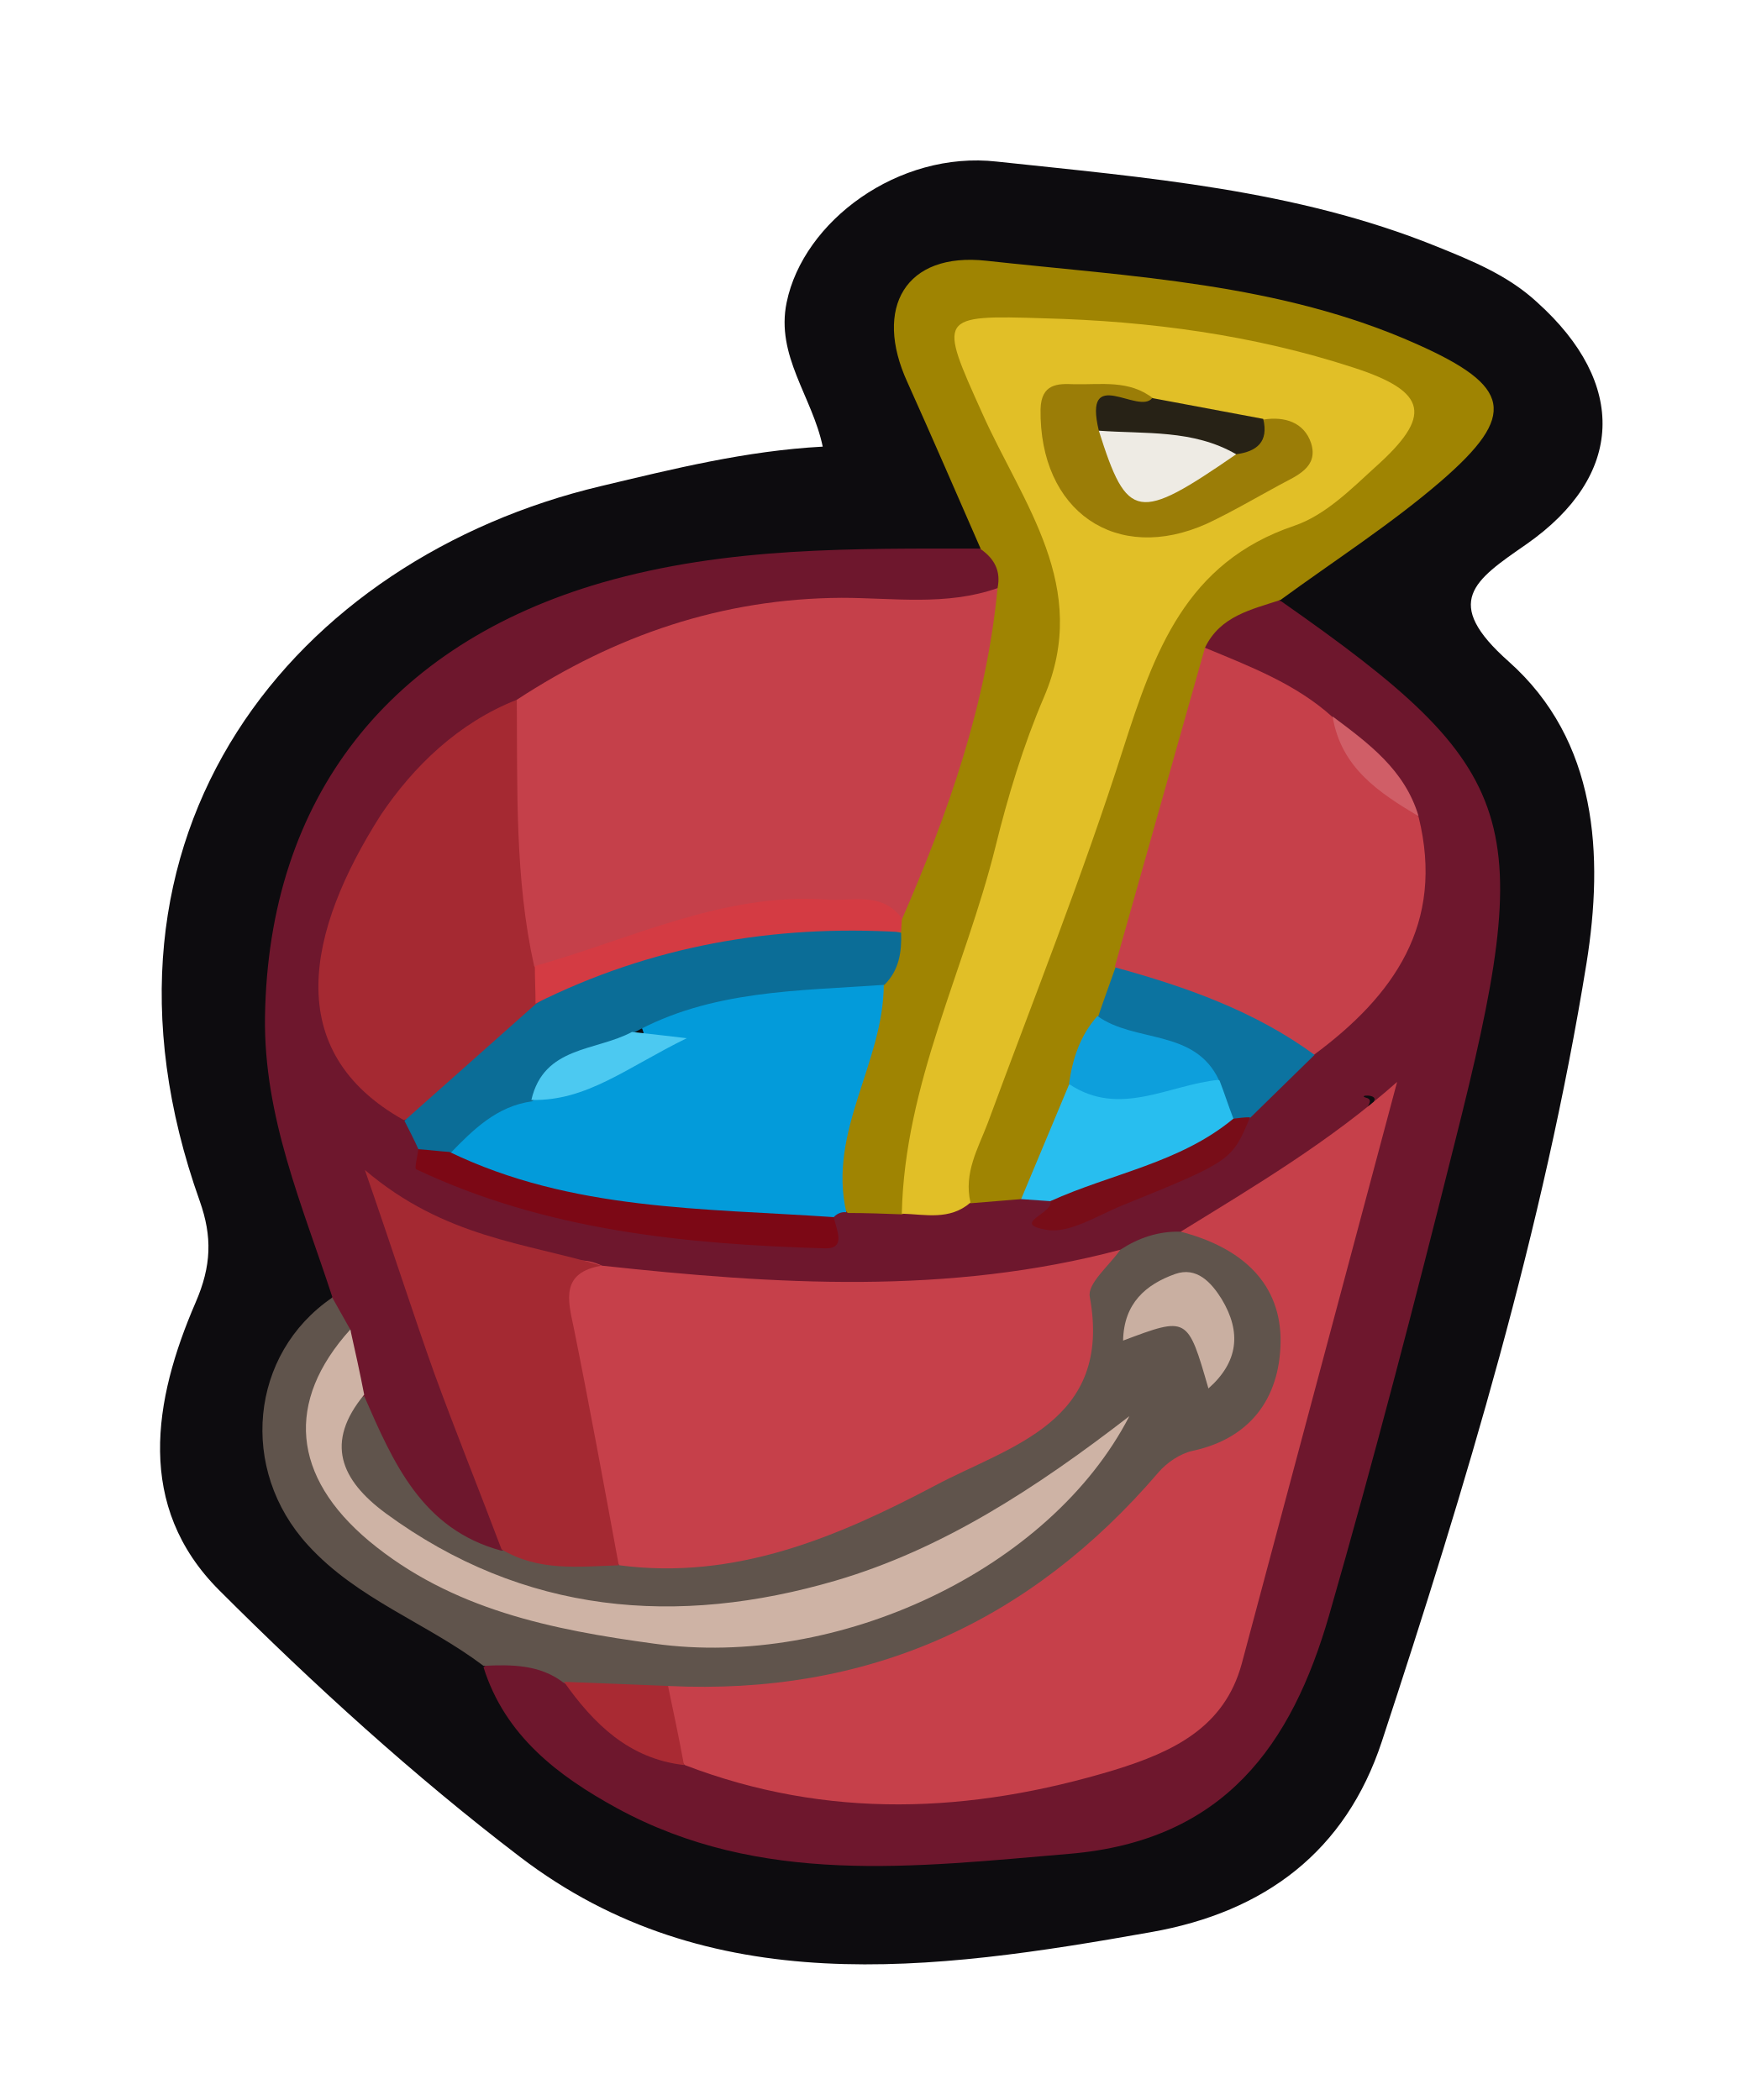
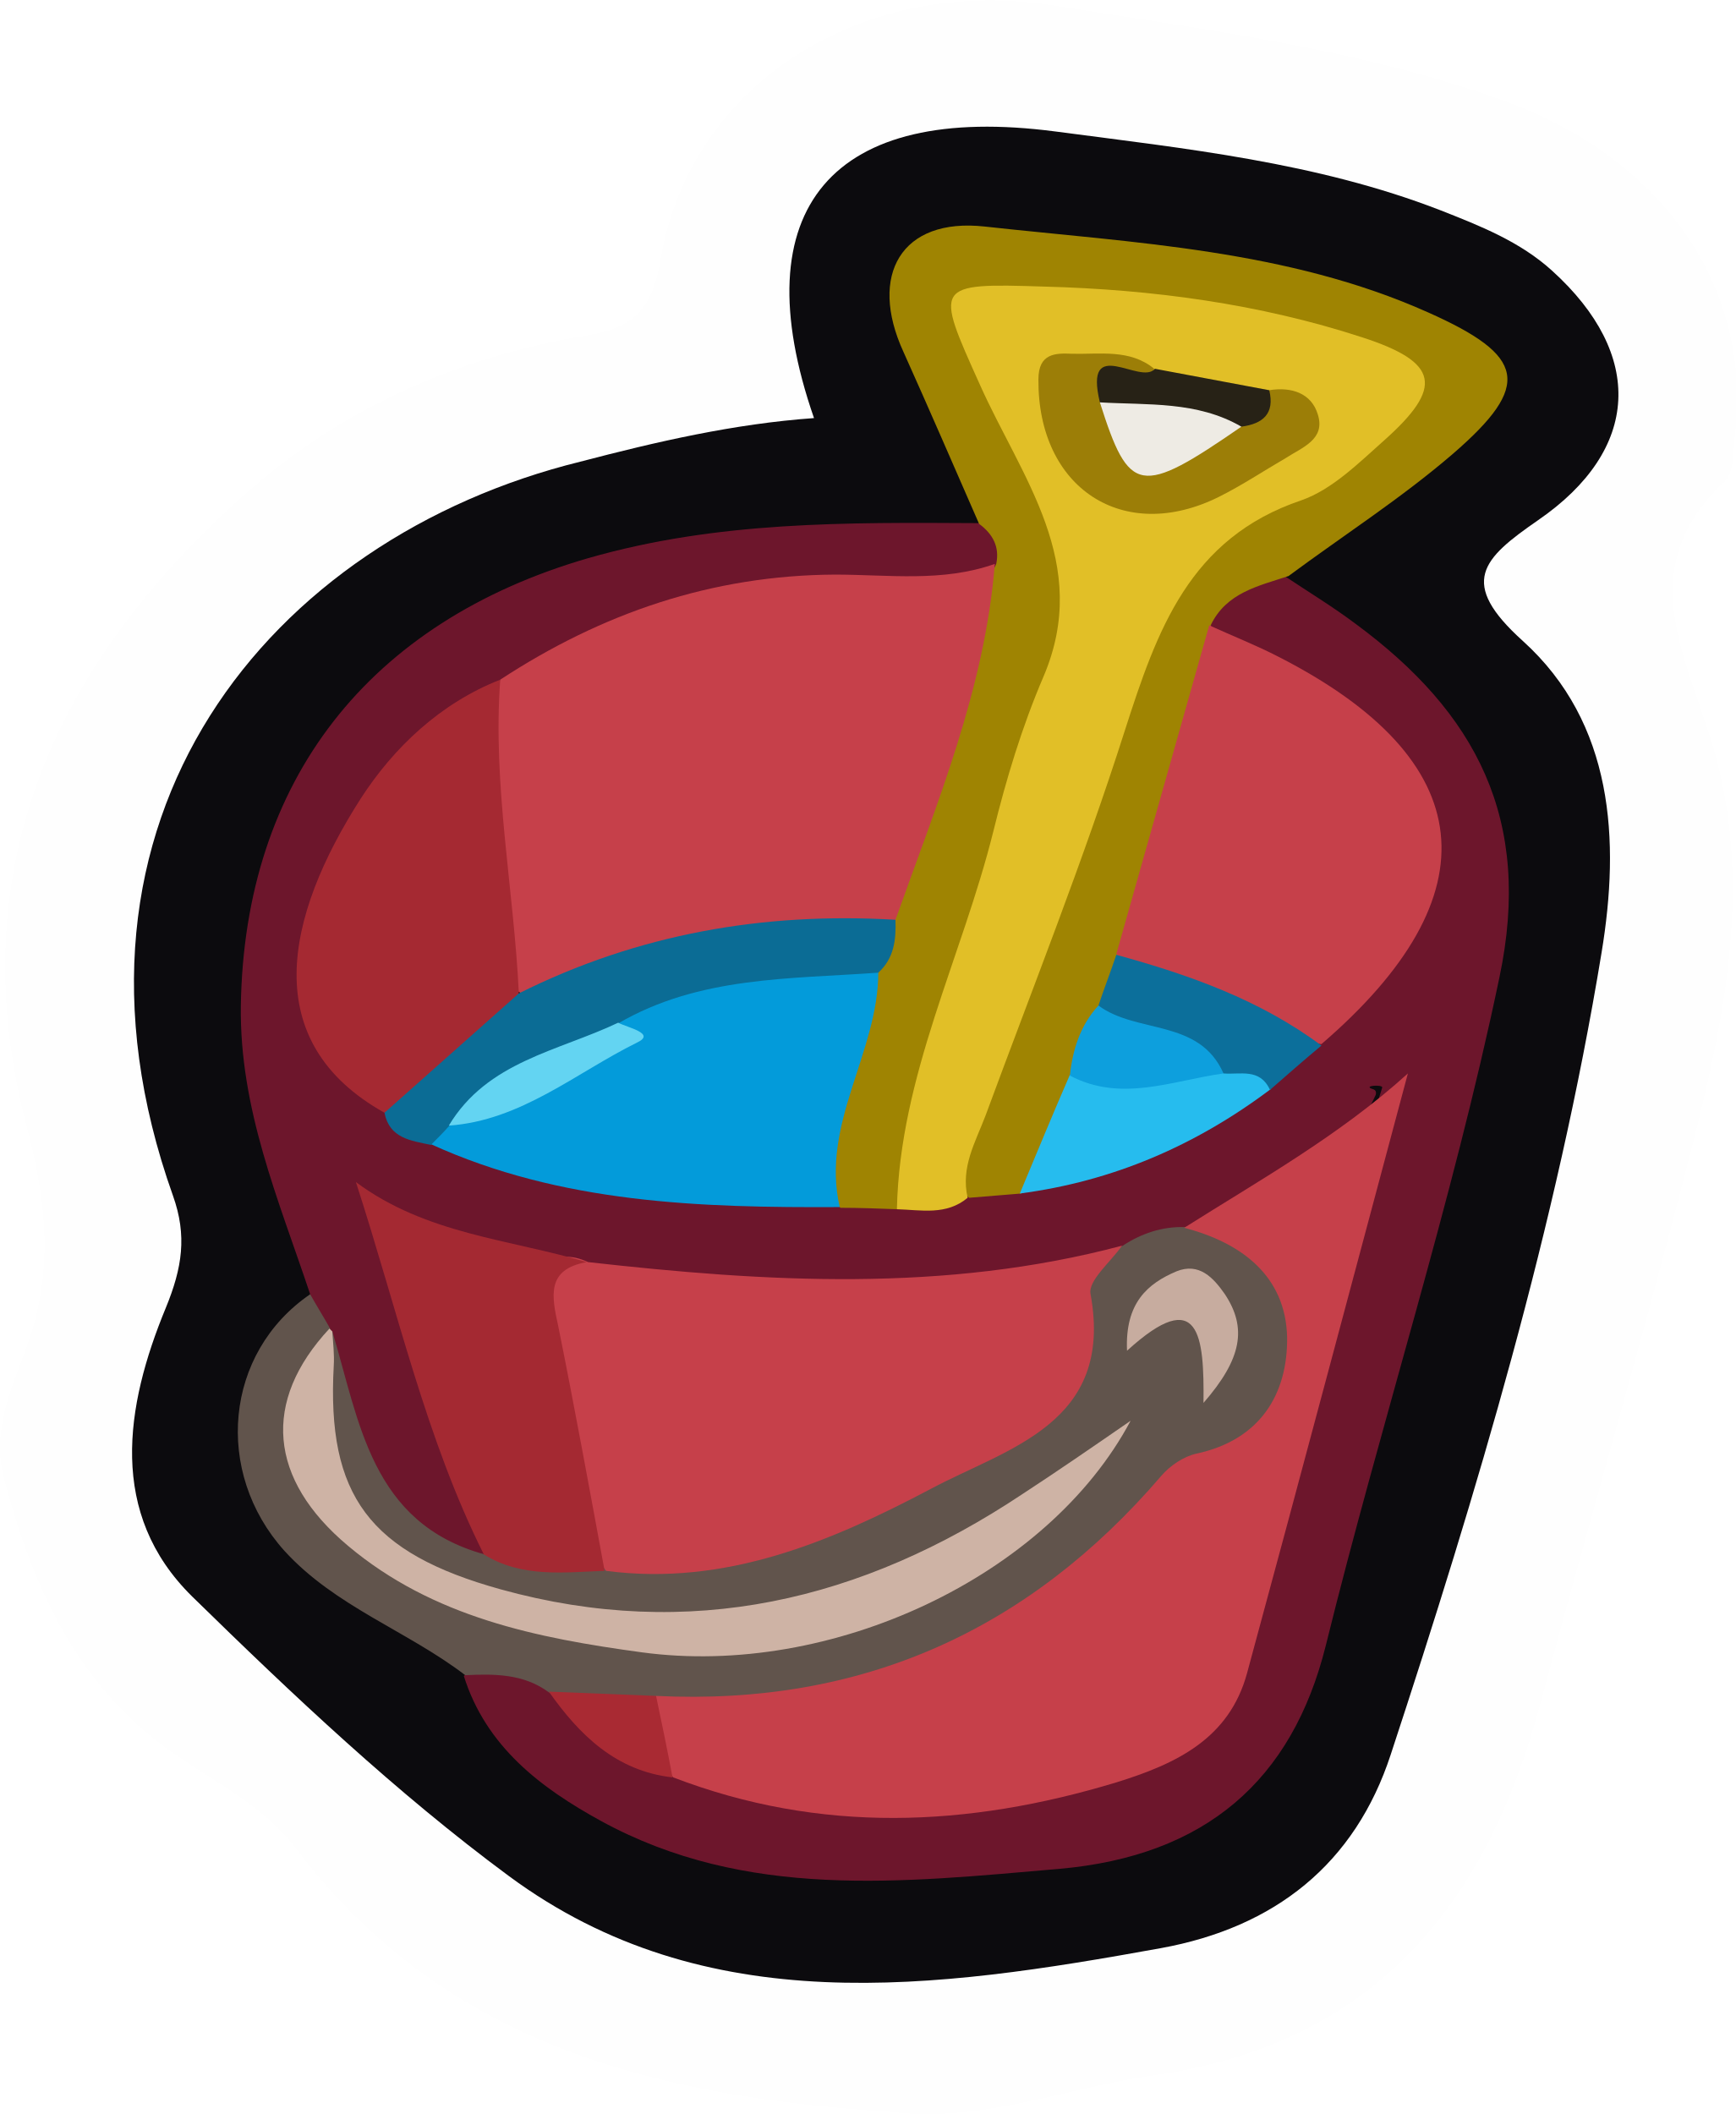
- <svg xmlns="http://www.w3.org/2000/svg" version="1.1" id="Camada_1" x="0px" y="0px" viewBox="0 0 25.24 30.28" style="enable-background:new 0 0 25.24 30.28;" xml:space="preserve">
+ <svg xmlns="http://www.w3.org/2000/svg" version="1.1" id="Camada_1" x="0px" y="0px" viewBox="0 0 24.29 29.58" style="enable-background:new 0 0 24.29 29.58;" xml:space="preserve">
  <style type="text/css">
- 	.st0{fill:#0D0C0F;}
- 	.st1{fill:#6E172D;}
- 	.st2{fill:#9F8402;}
- 	.st3{fill:#60544C;}
- 	.st4{fill:#C6404A;}
- 	.st5{fill:#C5404A;}
+ 	.st0{fill:#FEFEFE;}
+ 	.st1{fill:#0C0B0E;}
+ 	.st2{fill:#6D162C;}
+ 	.st3{fill:#9F8402;}
+ 	.st4{fill:#61544C;}
+ 	.st5{fill:#C6404A;}
	.st6{fill:#E1BF27;}
	.st7{fill:#039BDA;}
	.st8{fill:#A52932;}
	.st9{fill:#A42932;}
- 	.st10{fill:#CEB3A5;}
- 	.st11{fill:#0B6D97;}
- 	.st12{fill:#28BEEF;}
- 	.st13{fill:#0C73A0;}
- 	.st14{fill:#7C0815;}
- 	.st15{fill:#780D18;}
- 	.st16{fill:#A92A33;}
- 	.st17{fill:#D05E67;}
- 	.st18{fill:#D43B43;}
- 	.st19{fill:#0D9FDC;}
- 	.st20{fill:#C9AFA1;}
- 	.st21{fill:#9B7D07;}
- 	.st22{fill:#272216;}
- 	.st23{fill:#4CC9F1;}
- 	.st24{fill:#EEEBE4;}
+ 	.st10{fill:#0B6C95;}
+ 	.st11{fill:#26BCEE;}
+ 	.st12{fill:#0C6F9B;}
+ 	.st13{fill:#A92A33;}
+ 	.st14{fill:#0D9FDD;}
+ 	.st15{fill:#CEB3A5;}
+ 	.st16{fill:#C7AC9F;}
+ 	.st17{fill:#9C7E07;}
+ 	.st18{fill:#272216;}
+ 	.st19{fill:#63D4F2;}
+ 	.st20{fill:#EEEBE4;}
</style>
  <g>
-     <path class="st0" d="M11.86,6.44c-0.15-0.72-0.68-1.31-0.52-2.08c0.24-1.17,1.61-2.19,3.03-2.03c2.14,0.23,4.3,0.4,6.33,1.22   c0.52,0.21,1.04,0.42,1.46,0.81c1.3,1.17,1.26,2.5-0.16,3.49c-0.75,0.52-1.22,0.83-0.25,1.69c1.28,1.14,1.37,2.79,1.12,4.35   c-0.62,3.83-1.74,7.54-2.95,11.22c-0.52,1.58-1.68,2.46-3.33,2.75c-3.15,0.56-6.37,1-9.1-1.09c-1.52-1.16-2.97-2.48-4.33-3.84   c-1.21-1.21-0.95-2.74-0.34-4.15c0.23-0.53,0.24-0.95,0.06-1.46c-1.9-5.33,1.4-9.27,5.78-10.31C9.71,6.76,10.75,6.5,11.86,6.44z" />
-     <path class="st1" d="M4.79,18.7c-0.43-1.32-0.99-2.59-0.97-4.04C3.87,11.5,5.61,9.29,8.68,8.4c1.81-0.52,3.62-0.49,5.46-0.49   c0.42-0.04,0.41,0.23,0.38,0.51C14.1,9.08,13.41,9,12.8,8.97c-1.81-0.1-3.46,0.4-5.03,1.24c-1.02,0.57-1.9,1.3-2.41,2.38   c-0.57,1.2-0.67,2.36,0.51,3.32c0.14,0.17,0.25,0.36,0.35,0.56c1.8,1.07,3.74,1.32,5.78,0.99c0.09-0.06,0.2-0.11,0.3-0.14   c0.22-0.06,0.44-0.07,0.67-0.07c0.34,0,0.67-0.05,0.99-0.14c0.23-0.06,0.45-0.08,0.68-0.06c0.17,0.02,0.33,0.07,0.47,0.17   c0.09,0.09,0.07,0.21,0.08,0.32c0.85-0.61,2.08-0.53,2.71-1.54c0.24-0.43,0.68-0.68,1-1.04c0.88-0.83,1.54-1.75,1.35-3.05   c-0.24-0.61-0.72-1.01-1.21-1.4c-0.55-0.46-1.37-0.52-1.8-1.17c0.19-0.62,0.56-0.93,1.23-0.67c3.5,2.45,3.68,3.14,2.5,7.81   c-0.57,2.28-1.16,4.55-1.81,6.81c-0.54,1.87-1.51,3.25-3.74,3.44c-2.24,0.19-4.46,0.47-6.53-0.66c-0.84-0.46-1.61-1.04-1.92-2.03   c0.41-0.36,0.81-0.23,1.22,0.01c0.57,0.49,1.09,1.07,1.88,1.22c1.96,0.59,3.92,0.56,5.88-0.01c1.02-0.3,1.59-0.93,1.84-1.97   c0.58-2.48,1.29-4.93,2.02-7.42c0.05-0.1-0.26-0.08-0.11-0.04c0.04,0.01,0.06,0.04,0.04,0.08c-0.52,1.15-1.63,1.54-2.63,2.09   c-0.37,0.13-0.73,0.27-1.1,0.38c-2.34,0.63-4.7,0.63-7.07,0.18c-0.95-0.28-1.98-0.24-2.98-0.86c0.17,1.26,0.74,2.3,1.06,3.42   c0.11,0.41,0.41,0.79,0.22,1.26c-1.42,0.06-1.73-1.05-2.15-2.05C5.01,20,4.95,19.67,4.81,19.35C4.74,19.14,4.66,18.92,4.79,18.7z" />
-     <path class="st2" d="M14.38,8.48c0.05-0.24-0.04-0.42-0.24-0.56c-0.35-0.8-0.7-1.61-1.06-2.41c-0.49-1.07-0.03-1.88,1.14-1.75   c2.09,0.23,4.23,0.32,6.2,1.2c1.37,0.61,1.46,1.02,0.35,1.98c-0.72,0.62-1.53,1.14-2.31,1.71c-0.42,0.14-0.87,0.23-1.09,0.69   c0.35,0.83-0.09,1.56-0.3,2.31c-0.2,0.73-0.46,1.44-0.71,2.16c-0.1,0.27-0.2,0.55-0.31,0.82c-0.16,0.36-0.33,0.71-0.44,1.08   c-0.22,0.57-0.3,1.22-0.89,1.58c-0.24,0.02-0.48,0.04-0.73,0.06c-0.45-0.38-0.21-0.81-0.06-1.2c0.87-2.24,1.72-4.48,2.43-6.77   c0.29-0.95,1.01-1.37,1.77-1.84c0.62-0.39,1.66-0.68,1.53-1.49c-0.14-0.87-1.24-0.66-1.94-0.81c-0.74-0.16-1.5-0.27-2.25-0.32   c-1.25-0.08-1.38,0.11-0.88,1.22c0.08,0.18,0.14,0.39,0.26,0.54c1.02,1.31,0.75,2.7,0.29,4.1c-0.74,2.23-1.27,4.53-2.13,6.73   c-0.26-0.01-0.53-0.02-0.79-0.02c-0.6-0.65-0.15-1.33-0.04-1.99c0.07-0.42,0.2-0.83,0.34-1.24c0.1-0.27,0.17-0.56,0.22-0.84   c0.02-0.12,0.05-0.23,0.09-0.34C13.44,11.57,13.67,9.94,14.38,8.48z" />
-     <path class="st3" d="M16.15,18.02c0.26-0.17,0.55-0.27,0.87-0.26c0.87-0.27,1.26,0.36,1.57,0.95c0.39,0.73,0.17,1.53-0.44,1.95   c-1.31,0.92-2.39,2.11-3.79,2.92c-1.52,0.88-3.15,1.1-4.86,1.02c-0.49,0.04-0.95-0.08-1.38-0.34C7.78,24,7.37,24,6.97,24.02   c-0.82-0.62-1.82-0.96-2.53-1.74c-1-1.09-0.84-2.76,0.35-3.57c0.09,0.16,0.18,0.32,0.27,0.48c-0.66,2.32,0.52,3.68,3.39,4.14   c2.63,0.43,4.92-0.07,6.55-1.7c-2.02,1.7-4.65,2.2-7.56,1.44c-0.92-0.24-1.68-0.75-2.32-1.41c-0.49-0.5-0.72-1.1,0.13-1.53   c0.42,0.96,0.83,1.92,1.98,2.23c0.54-0.23,1.09-0.02,1.64-0.08c2.23,0.16,4.07-0.84,5.88-1.95c0.4-0.25,0.63-0.59,0.61-1.08   C15.32,18.63,15.65,18.27,16.15,18.02z" />
-     <path class="st4" d="M9.63,24.31c2.87,0.14,5.21-0.91,7.07-3.08c0.12-0.14,0.31-0.27,0.49-0.31c0.89-0.19,1.28-0.83,1.27-1.63   c-0.02-0.85-0.63-1.32-1.44-1.53c1.07-0.66,2.15-1.3,3.12-2.16c-0.75,2.8-1.49,5.59-2.24,8.39c-0.25,0.92-0.99,1.27-1.83,1.53   c-2.08,0.63-4.14,0.72-6.2-0.07C9.59,25.11,9.3,24.78,9.63,24.31z" />
-     <path class="st5" d="M14.38,8.48c-0.16,1.68-0.71,3.24-1.38,4.78C11.48,13.28,9.99,13.4,8.56,14c-0.32,0.14-0.7,0.2-1-0.12   c-0.54-1.25-0.71-2.51-0.11-3.79c1.42-0.93,2.96-1.46,4.68-1.47C12.88,8.62,13.64,8.74,14.38,8.48z" />
-     <path class="st4" d="M16.15,18.02c-0.16,0.23-0.48,0.49-0.44,0.68c0.33,1.81-1.16,2.15-2.23,2.72c-1.4,0.74-2.88,1.37-4.55,1.15   c-0.89-1.14-0.82-2.52-0.94-3.84c-0.03-0.36,0.19-0.71,0.69-0.48C11.17,18.52,13.67,18.68,16.15,18.02z" />
-     <path class="st6" d="M13,17.5c0.04-1.87,0.91-3.52,1.35-5.29c0.18-0.73,0.4-1.46,0.7-2.16c0.68-1.59-0.31-2.79-0.89-4.09   c-0.63-1.4-0.65-1.42,0.9-1.37c1.51,0.04,3.01,0.24,4.45,0.71c1.08,0.35,1.14,0.7,0.31,1.44c-0.35,0.32-0.72,0.69-1.16,0.84   c-1.57,0.53-2.02,1.82-2.47,3.22c-0.58,1.82-1.29,3.6-1.95,5.39c-0.14,0.37-0.35,0.72-0.25,1.15C13.69,17.6,13.34,17.51,13,17.5z" />
-     <path class="st4" d="M16.07,13.94c0.43-1.53,0.87-3.07,1.3-4.6c0.65,0.27,1.31,0.52,1.84,1c0.33,0.55,0.84,0.95,1.24,1.44   c0.38,1.54-0.36,2.58-1.51,3.43C17.87,15.04,16.93,14.59,16.07,13.94z" />
-     <path class="st7" d="M12.74,14.19c0,1.13-0.81,2.12-0.54,3.29c-0.07-0.01-0.14,0.02-0.19,0.08c-1.95,0.39-3.78-0.03-5.57-0.78   c-0.09-0.8,0.54-0.93,1.07-1.16c0.46-0.06,0.9-0.21,1.33-0.38c0.3-0.12,0.64-0.17,0.3-0.59C10.29,14.01,11.45,13.6,12.74,14.19z" />
-     <path class="st8" d="M7.45,10.09c0.01,1.29-0.03,2.58,0.25,3.84c0.12,0.14,0.18,0.3,0.16,0.48c-0.53,0.75-1.09,1.47-2.04,1.74   c-1.77-0.99-1.4-2.72-0.33-4.4C5.96,11.05,6.61,10.42,7.45,10.09z" />
-     <path class="st9" d="M8.67,18.25c-0.58,0.1-0.49,0.48-0.4,0.89c0.23,1.14,0.44,2.29,0.65,3.43c-0.58,0.02-1.16,0.09-1.69-0.23   c-0.32-0.85-0.66-1.69-0.97-2.54c-0.3-0.84-0.57-1.69-1-2.93C6.41,17.85,7.58,17.92,8.67,18.25z" />
-     <path class="st10" d="M5.25,20.11c-0.57,0.69-0.34,1.23,0.31,1.71c1.99,1.46,4.2,1.64,6.49,0.97c1.53-0.45,2.87-1.32,4.23-2.37   c-1.14,2.21-4.2,3.65-6.85,3.28c-1.47-0.2-2.92-0.49-4.11-1.48c-1.11-0.93-1.21-2.01-0.27-3.05C5.12,19.48,5.19,19.8,5.25,20.11z" />
-     <path class="st11" d="M5.83,16.16c0.63-0.56,1.26-1.12,1.89-1.68c1.61-1.12,3.34-1.56,5.27-1.03c0.01,0.28-0.03,0.54-0.24,0.75   c-1.24,0.09-2.5,0.07-3.63,0.7c-0.33,0.55-1.02,0.58-1.45,0.98c-0.51,0.07-0.85,0.41-1.18,0.75c-0.16,0.11-0.31,0.11-0.45-0.04   C5.97,16.43,5.9,16.3,5.83,16.16z" />
-     <path class="st12" d="M14.72,17.29c0.23-0.55,0.46-1.1,0.69-1.65c0.71-0.11,1.41-0.29,2.13-0.14c0.23,0.14,0.35,0.35,0.35,0.62   c-0.7,0.91-1.73,1.05-2.75,1.2C15,17.31,14.86,17.3,14.72,17.29z" />
-     <path class="st13" d="M17.78,16.13c-0.07-0.18-0.13-0.37-0.2-0.55c-0.55-0.37-1.4-0.17-1.75-0.92c0.08-0.24,0.17-0.48,0.25-0.71   c1.02,0.28,2.01,0.63,2.87,1.26c-0.31,0.3-0.61,0.6-0.92,0.9C17.95,16.19,17.87,16.19,17.78,16.13z" />
-     <path class="st14" d="M6.03,16.57c0.15,0.01,0.3,0.03,0.45,0.04c1.76,0.85,3.66,0.81,5.54,0.94c0.03,0.17,0.19,0.46-0.13,0.45   C9.86,17.94,7.86,17.74,6,16.86C5.97,16.85,6.02,16.67,6.03,16.57z" />
-     <path class="st15" d="M17.78,16.13c0.08-0.01,0.16-0.02,0.24-0.02c-0.26,0.62-0.26,0.63-1.84,1.27c-0.37,0.15-0.78,0.42-1.11,0.35   c-0.5-0.09,0.13-0.24,0.07-0.41C16.02,16.92,17.01,16.77,17.78,16.13z" />
-     <path class="st16" d="M9.63,24.31c0.08,0.38,0.16,0.76,0.23,1.14c-0.79-0.09-1.3-0.59-1.73-1.2C8.63,24.27,9.13,24.29,9.63,24.31z" />
-     <path class="st17" d="M20.45,11.77c-0.57-0.34-1.12-0.7-1.24-1.44C19.73,10.72,20.25,11.1,20.45,11.77z" />
-     <path class="st18" d="M12.99,13.44c-1.85-0.11-3.61,0.2-5.27,1.03c0-0.18-0.01-0.36-0.01-0.54c1.39-0.39,2.71-1.06,4.2-0.96   c0.38,0.03,0.8-0.12,1.09,0.27C13,13.31,12.99,13.38,12.99,13.44z" />
-     <path class="st19" d="M15.82,14.65c0.54,0.39,1.4,0.18,1.75,0.92c-0.72,0.07-1.43,0.55-2.16,0.06   C15.46,15.27,15.57,14.93,15.82,14.65z" />
-     <path class="st20" d="M17.42,20.02c-0.3-1.04-0.3-1.04-1.23-0.69c0.01-0.54,0.33-0.81,0.75-0.96c0.31-0.11,0.52,0.12,0.67,0.36   C17.9,19.21,17.85,19.64,17.42,20.02z" />
-     <path class="st21" d="M18.21,6.05C18.52,6,18.8,6.09,18.9,6.39c0.11,0.35-0.21,0.47-0.45,0.6c-0.35,0.19-0.69,0.39-1.05,0.56   C16.09,8.14,14.98,7.37,15,5.9c0.01-0.37,0.25-0.37,0.48-0.36c0.39,0.01,0.8-0.07,1.15,0.21C16.54,6,16.08,5.97,16.19,6.36   c0.42,0.85,0.92,0.35,1.4,0.09C17.77,6.29,18.05,6.26,18.21,6.05z" />
-     <path class="st22" d="M15.84,6.21c-0.23-0.96,0.57-0.22,0.77-0.47c0.53,0.1,1.07,0.2,1.6,0.3c0.08,0.33-0.09,0.47-0.39,0.51   C17.14,6.61,16.43,6.78,15.84,6.21z" />
-     <path class="st23" d="M7.66,15.86c0.18-0.78,0.93-0.7,1.45-0.98c0.19,0.02,0.37,0.04,0.79,0.09C9.04,15.39,8.46,15.88,7.66,15.86z" />
-     <path class="st24" d="M15.84,6.21c0.67,0.05,1.36-0.02,1.98,0.34C16.4,7.53,16.25,7.51,15.84,6.21z" />
+     <path class="st0" d="M12.46,29.55c-3.22-0.21-6.22-0.9-8.33-3.7c-0.39-0.52-1.03-0.87-1.59-1.24c-1.43-0.94-2.08-2.37-2.49-3.95   C-0.12,20,0.18,19.38,0.39,18.8c0.36-1.03,0.26-1.99-0.01-3.01c-0.95-3.6,0.37-6.48,3.02-8.85c1.36-1.22,3.01-1.95,4.83-2.25   c0.61-0.1,0.89-0.34,1.01-1.04c0.42-2.54,2.91-4,5.52-3.57c2.13,0.34,4.27,0.6,6.31,1.34c2.19,0.8,3.44,2.59,3.21,4.63   c-0.03,0.24-0.01,0.56-0.15,0.69C22.8,7.98,23.64,9.25,24,10.55c0.56,2.05,0.05,4.05-0.46,6.02c-0.63,2.43-1.34,4.85-1.99,7.28   c-0.76,2.83-2.34,4.75-5.41,5.19C14.92,29.21,13.74,29.71,12.46,29.55z" />
+     <path class="st1" d="M11.39,5.85c-1.02-2.94,0.26-4.42,3.38-4.01c1.82,0.24,3.65,0.43,5.38,1.1c0.56,0.22,1.12,0.44,1.57,0.85   c1.29,1.17,1.24,2.5-0.2,3.49c-0.78,0.54-1.12,0.87-0.21,1.69c1.27,1.15,1.36,2.79,1.1,4.36c-0.63,3.83-1.74,7.54-2.95,11.22   c-0.5,1.53-1.62,2.42-3.22,2.71c-3.15,0.57-6.36,1.03-9.12-1.01c-1.57-1.16-3.02-2.53-4.43-3.91c-1.18-1.16-0.94-2.66-0.37-4.04   c0.23-0.56,0.3-1.01,0.1-1.57c-1.88-5.28,1.36-9.2,5.7-10.27C9.19,6.18,10.27,5.93,11.39,5.85z" />
+     <path class="st2" d="M4.34,18.11c-0.44-1.32-0.99-2.59-0.97-4.04c0.05-3.15,1.79-5.37,4.86-6.26c1.81-0.52,3.62-0.5,5.46-0.49   c0.42-0.05,0.41,0.23,0.38,0.51c-0.42,0.66-1.11,0.58-1.72,0.55c-1.81-0.1-3.46,0.4-5.03,1.24c-1.09,0.62-2.01,1.41-2.51,2.6   c-0.49,1.17-0.48,2.25,0.65,3.08C5.7,15.57,6,15.73,6.32,15.86c1.75,0.56,3.56,0.72,5.38,0.77c0.24,0,0.49,0,0.73,0.01   c0.35,0.01,0.7-0.03,1.04-0.12c0.23-0.06,0.45-0.08,0.69-0.1c1.24-0.16,2.36-0.64,3.4-1.32c0.33-0.2,0.61-0.46,0.87-0.74   c0.05-0.06,0.11-0.11,0.16-0.17c1.85-2.02,1.62-3.43-0.77-4.71c-0.38-0.2-0.83-0.3-1.06-0.73c0.18-0.64,0.56-0.94,1.23-0.68   c0.33,0.22,0.66,0.42,0.98,0.66c1.68,1.24,2.48,2.73,2.01,4.95c-0.66,3.16-1.66,6.23-2.43,9.35c-0.47,1.88-1.68,2.94-3.73,3.12   c-2.2,0.19-4.38,0.44-6.41-0.67c-0.84-0.46-1.61-1.04-1.92-2.03c0.41-0.36,0.81-0.23,1.21,0c0.57,0.49,1.09,1.07,1.88,1.22   c1.96,0.59,3.91,0.56,5.88-0.01c1.02-0.3,1.58-0.93,1.84-1.97c0.64-2.46,1.24-4.94,2.04-7.47c0.02-0.05-0.29-0.03-0.13,0.02   c0.04,0.01,0.05,0.04,0.04,0.08c-0.52,1.15-1.63,1.54-2.63,2.09c-0.37,0.13-0.73,0.27-1.1,0.38c-2.34,0.63-4.7,0.63-7.07,0.18   c-0.94-0.28-1.98-0.24-2.97-0.86c0.13,1.24,0.71,2.23,1,3.3c0.12,0.45,0.44,0.86,0.3,1.37c-1.08,0.26-1.4-0.64-1.87-1.27   c-0.31-0.41-0.34-0.96-0.43-1.47c-0.04-0.1-0.08-0.2-0.12-0.3C4.31,18.53,4.2,18.33,4.34,18.11z" />
+     <path class="st3" d="M12.55,16.92c-0.26-0.01-0.53-0.02-0.79-0.02c-0.58-0.61-0.18-1.27-0.06-1.9c0.08-0.47,0.22-0.92,0.38-1.37   c0.09-0.28,0.16-0.58,0.23-0.87c0.61-1.6,0.89-3.31,1.63-4.87c0.05-0.24-0.05-0.42-0.24-0.56c-0.35-0.8-0.7-1.61-1.06-2.41   c-0.49-1.07-0.03-1.88,1.14-1.75c2.09,0.23,4.23,0.32,6.2,1.2c1.37,0.61,1.46,1.02,0.35,1.98c-0.72,0.62-1.53,1.14-2.3,1.71   c-0.42,0.14-0.87,0.23-1.09,0.69c0.35,0.83-0.09,1.56-0.3,2.31c-0.2,0.73-0.46,1.45-0.71,2.16c-0.1,0.27-0.2,0.55-0.31,0.82   c-0.16,0.36-0.33,0.71-0.44,1.08c-0.22,0.57-0.31,1.22-0.89,1.58c-0.24,0.02-0.48,0.04-0.73,0.06c-0.45-0.38-0.21-0.81-0.06-1.2   c0.87-2.24,1.72-4.48,2.43-6.77c0.29-0.95,1.02-1.36,1.77-1.84c0.62-0.39,1.66-0.68,1.53-1.49c-0.14-0.87-1.24-0.66-1.94-0.81   c-0.74-0.16-1.5-0.27-2.25-0.32c-1.25-0.08-1.38,0.11-0.88,1.22c0.08,0.18,0.14,0.39,0.26,0.54c1.02,1.31,0.75,2.7,0.29,4.1   C13.94,12.42,13.41,14.72,12.55,16.92z" />
+     <path class="st4" d="M4.34,18.11c0.09,0.16,0.19,0.32,0.28,0.48c-0.93,1.9-0.29,2.96,2.23,3.82c2.93,1,5.76,0.66,7.74-1.4   c-1.99,1.7-4.65,2.23-7.6,1.46c-0.88-0.23-1.6-0.72-2.24-1.33c-0.81-0.78-0.55-1.65-0.1-2.51c0.38,1.26,0.54,2.68,2.13,3.12   c0.54-0.23,1.09-0.02,1.64-0.08c2.23,0.16,4.07-0.84,5.88-1.95c0.4-0.25,0.63-0.59,0.61-1.08c-0.03-0.6,0.3-0.96,0.8-1.21   c0.26-0.17,0.55-0.27,0.87-0.26c0.87-0.26,1.26,0.36,1.57,0.95c0.39,0.73,0.17,1.53-0.44,1.95c-1.31,0.92-2.39,2.11-3.79,2.92   c-1.52,0.88-3.15,1.1-4.86,1.02c-0.49,0.04-0.95-0.08-1.38-0.33c-0.35-0.26-0.76-0.26-1.17-0.24c-0.81-0.62-1.82-0.96-2.53-1.74   C2.99,20.6,3.14,18.93,4.34,18.11z" />
+     <path class="st5" d="M13.92,7.89c-0.14,1.75-0.81,3.35-1.39,4.98c-0.31,0.3-0.71,0.35-1.11,0.34c-1.06-0.01-2.06,0.24-3.04,0.58   c-0.4,0.14-0.82,0.37-1.24,0C6.67,12.38,6.33,10.96,7,9.51c1.42-0.93,2.96-1.46,4.68-1.47C12.43,8.04,13.19,8.15,13.92,7.89z" />
+     <path class="st5" d="M9.18,23.73c2.87,0.14,5.21-0.91,7.07-3.08c0.12-0.14,0.31-0.27,0.49-0.31c0.89-0.19,1.28-0.83,1.27-1.63   c-0.02-0.85-0.63-1.32-1.44-1.53c1.06-0.67,2.17-1.29,3.13-2.16c-0.75,2.8-1.49,5.59-2.25,8.39c-0.25,0.92-0.99,1.27-1.83,1.53   c-2.08,0.63-4.14,0.72-6.2-0.07C9.14,24.53,8.84,24.19,9.18,23.73z" />
+     <path class="st5" d="M15.7,17.43c-0.16,0.23-0.48,0.49-0.44,0.68c0.33,1.81-1.16,2.15-2.23,2.72c-1.4,0.74-2.88,1.37-4.55,1.15   c-0.89-1.14-0.82-2.52-0.94-3.84c-0.03-0.36,0.19-0.71,0.69-0.48C10.72,17.94,13.22,18.09,15.7,17.43z" />
+     <path class="st6" d="M12.55,16.92c0.04-1.87,0.91-3.52,1.35-5.29c0.18-0.73,0.4-1.46,0.7-2.16c0.68-1.59-0.31-2.79-0.89-4.09   c-0.63-1.4-0.65-1.42,0.9-1.37c1.51,0.04,3.01,0.24,4.45,0.71c1.08,0.35,1.14,0.7,0.31,1.44C19.01,6.48,18.64,6.85,18.21,7   c-1.57,0.53-2.02,1.82-2.47,3.22c-0.58,1.82-1.29,3.6-1.95,5.39c-0.14,0.37-0.35,0.72-0.25,1.15   C13.24,17.01,12.89,16.93,12.55,16.92z" />
+     <path class="st5" d="M15.62,13.35c0.43-1.53,0.87-3.07,1.3-4.6c0.33,0.15,0.66,0.28,0.97,0.44c2.82,1.44,3.03,3.33,0.6,5.42   C17.42,14.46,16.47,14.01,15.62,13.35z" />
+     <path class="st7" d="M12.29,13.6c0,1.13-0.81,2.12-0.54,3.29c-1.95,0.01-3.9-0.05-5.72-0.88c-0.09-0.2,0.04-0.31,0.18-0.42   c0.7-0.24,1.3-0.72,2.02-0.91c0.39-0.11,0.37-0.45,0.52-0.71C9.89,13.47,11.04,13,12.29,13.6z" />
+     <path class="st8" d="M7,9.51c-0.11,1.47,0.19,2.93,0.26,4.39c-0.45,0.76-0.99,1.42-1.88,1.67c-1.77-0.99-1.4-2.73-0.33-4.4   C5.51,10.46,6.16,9.84,7,9.51z" />
+     <path class="st9" d="M8.21,17.66c-0.57,0.1-0.49,0.48-0.4,0.89c0.23,1.14,0.44,2.29,0.65,3.43C7.89,22,7.3,22.08,6.77,21.75   c-0.81-1.62-1.2-3.39-1.79-5.21C5.96,17.27,7.13,17.34,8.21,17.66z" />
+     <path class="st10" d="M5.38,15.57C6,15.02,6.63,14.46,7.26,13.9c1.66-0.83,3.42-1.14,5.27-1.03c0.01,0.28-0.02,0.54-0.24,0.74   c-1.24,0.09-2.51,0.05-3.64,0.71c-0.65,0.71-1.67,0.82-2.37,1.44c-0.08,0.09-0.16,0.17-0.25,0.26C5.75,15.96,5.45,15.93,5.38,15.57   z" />
+     <path class="st11" d="M14.27,16.7c0.23-0.55,0.46-1.11,0.7-1.66c0.69-0.27,1.43-0.16,2.14-0.29c0.29,0.07,0.68,0.01,0.67,0.49   C16.73,16.03,15.57,16.53,14.27,16.7z" />
+     <path class="st12" d="M17.77,15.25c-0.14-0.31-0.42-0.21-0.65-0.23c-0.53-0.41-1.41-0.18-1.75-0.95c0.08-0.24,0.17-0.47,0.25-0.71   c1.02,0.28,2.01,0.63,2.87,1.27C18.25,14.83,18.01,15.04,17.77,15.25z" />
+     <path class="st13" d="M9.18,23.73c0.08,0.38,0.16,0.76,0.23,1.14c-0.79-0.09-1.3-0.59-1.73-1.2C8.18,23.69,8.68,23.71,9.18,23.73z" />
+     <path class="st14" d="M15.37,14.07c0.54,0.4,1.41,0.18,1.75,0.95c-0.72,0.1-1.43,0.41-2.15,0.03   C15.01,14.68,15.12,14.34,15.37,14.07z" />
+     <path class="st15" d="M4.65,18.63c0.01,0.16,0.03,0.32,0.02,0.48c-0.1,1.82,0.5,2.62,2.34,3.13c2.64,0.73,5.05,0.16,7.29-1.33   c0.49-0.32,0.97-0.65,1.52-1.03c-1.16,2.18-4.19,3.6-6.84,3.24c-1.47-0.2-2.92-0.49-4.11-1.49c-1.11-0.93-1.21-2.02-0.26-3.04   C4.61,18.59,4.65,18.63,4.65,18.63z" />
+     <path class="st16" d="M16.84,19.63c0.01-0.93-0.05-1.66-1.07-0.73c-0.03-0.67,0.29-0.94,0.69-1.11c0.32-0.13,0.52,0.09,0.68,0.32   C17.45,18.58,17.38,19.01,16.84,19.63z" />
+     <path class="st17" d="M17.76,5.46c0.31-0.05,0.59,0.04,0.68,0.34c0.11,0.35-0.22,0.46-0.45,0.61c-0.31,0.18-0.61,0.38-0.93,0.54   c-1.34,0.67-2.54-0.12-2.53-1.64c0-0.37,0.24-0.37,0.47-0.36c0.39,0.01,0.81-0.07,1.15,0.21c-0.09,0.25-0.55,0.22-0.44,0.61   c0.42,0.85,0.92,0.35,1.4,0.09C17.32,5.7,17.59,5.67,17.76,5.46z" />
+     <path class="st18" d="M15.39,5.63c-0.23-0.96,0.57-0.23,0.77-0.47c0.53,0.1,1.07,0.2,1.6,0.3c0.08,0.33-0.09,0.47-0.39,0.51   C16.68,6.03,15.97,6.19,15.39,5.63z" />
+     <path class="st19" d="M6.28,15.75c0.54-0.9,1.53-1.04,2.37-1.44c0.13,0.07,0.54,0.15,0.26,0.28C8.06,15.01,7.29,15.68,6.28,15.75z" />
+     <path class="st20" d="M15.39,5.63c0.67,0.04,1.36-0.02,1.98,0.34C15.95,6.95,15.8,6.92,15.39,5.63z" />
  </g>
</svg>
